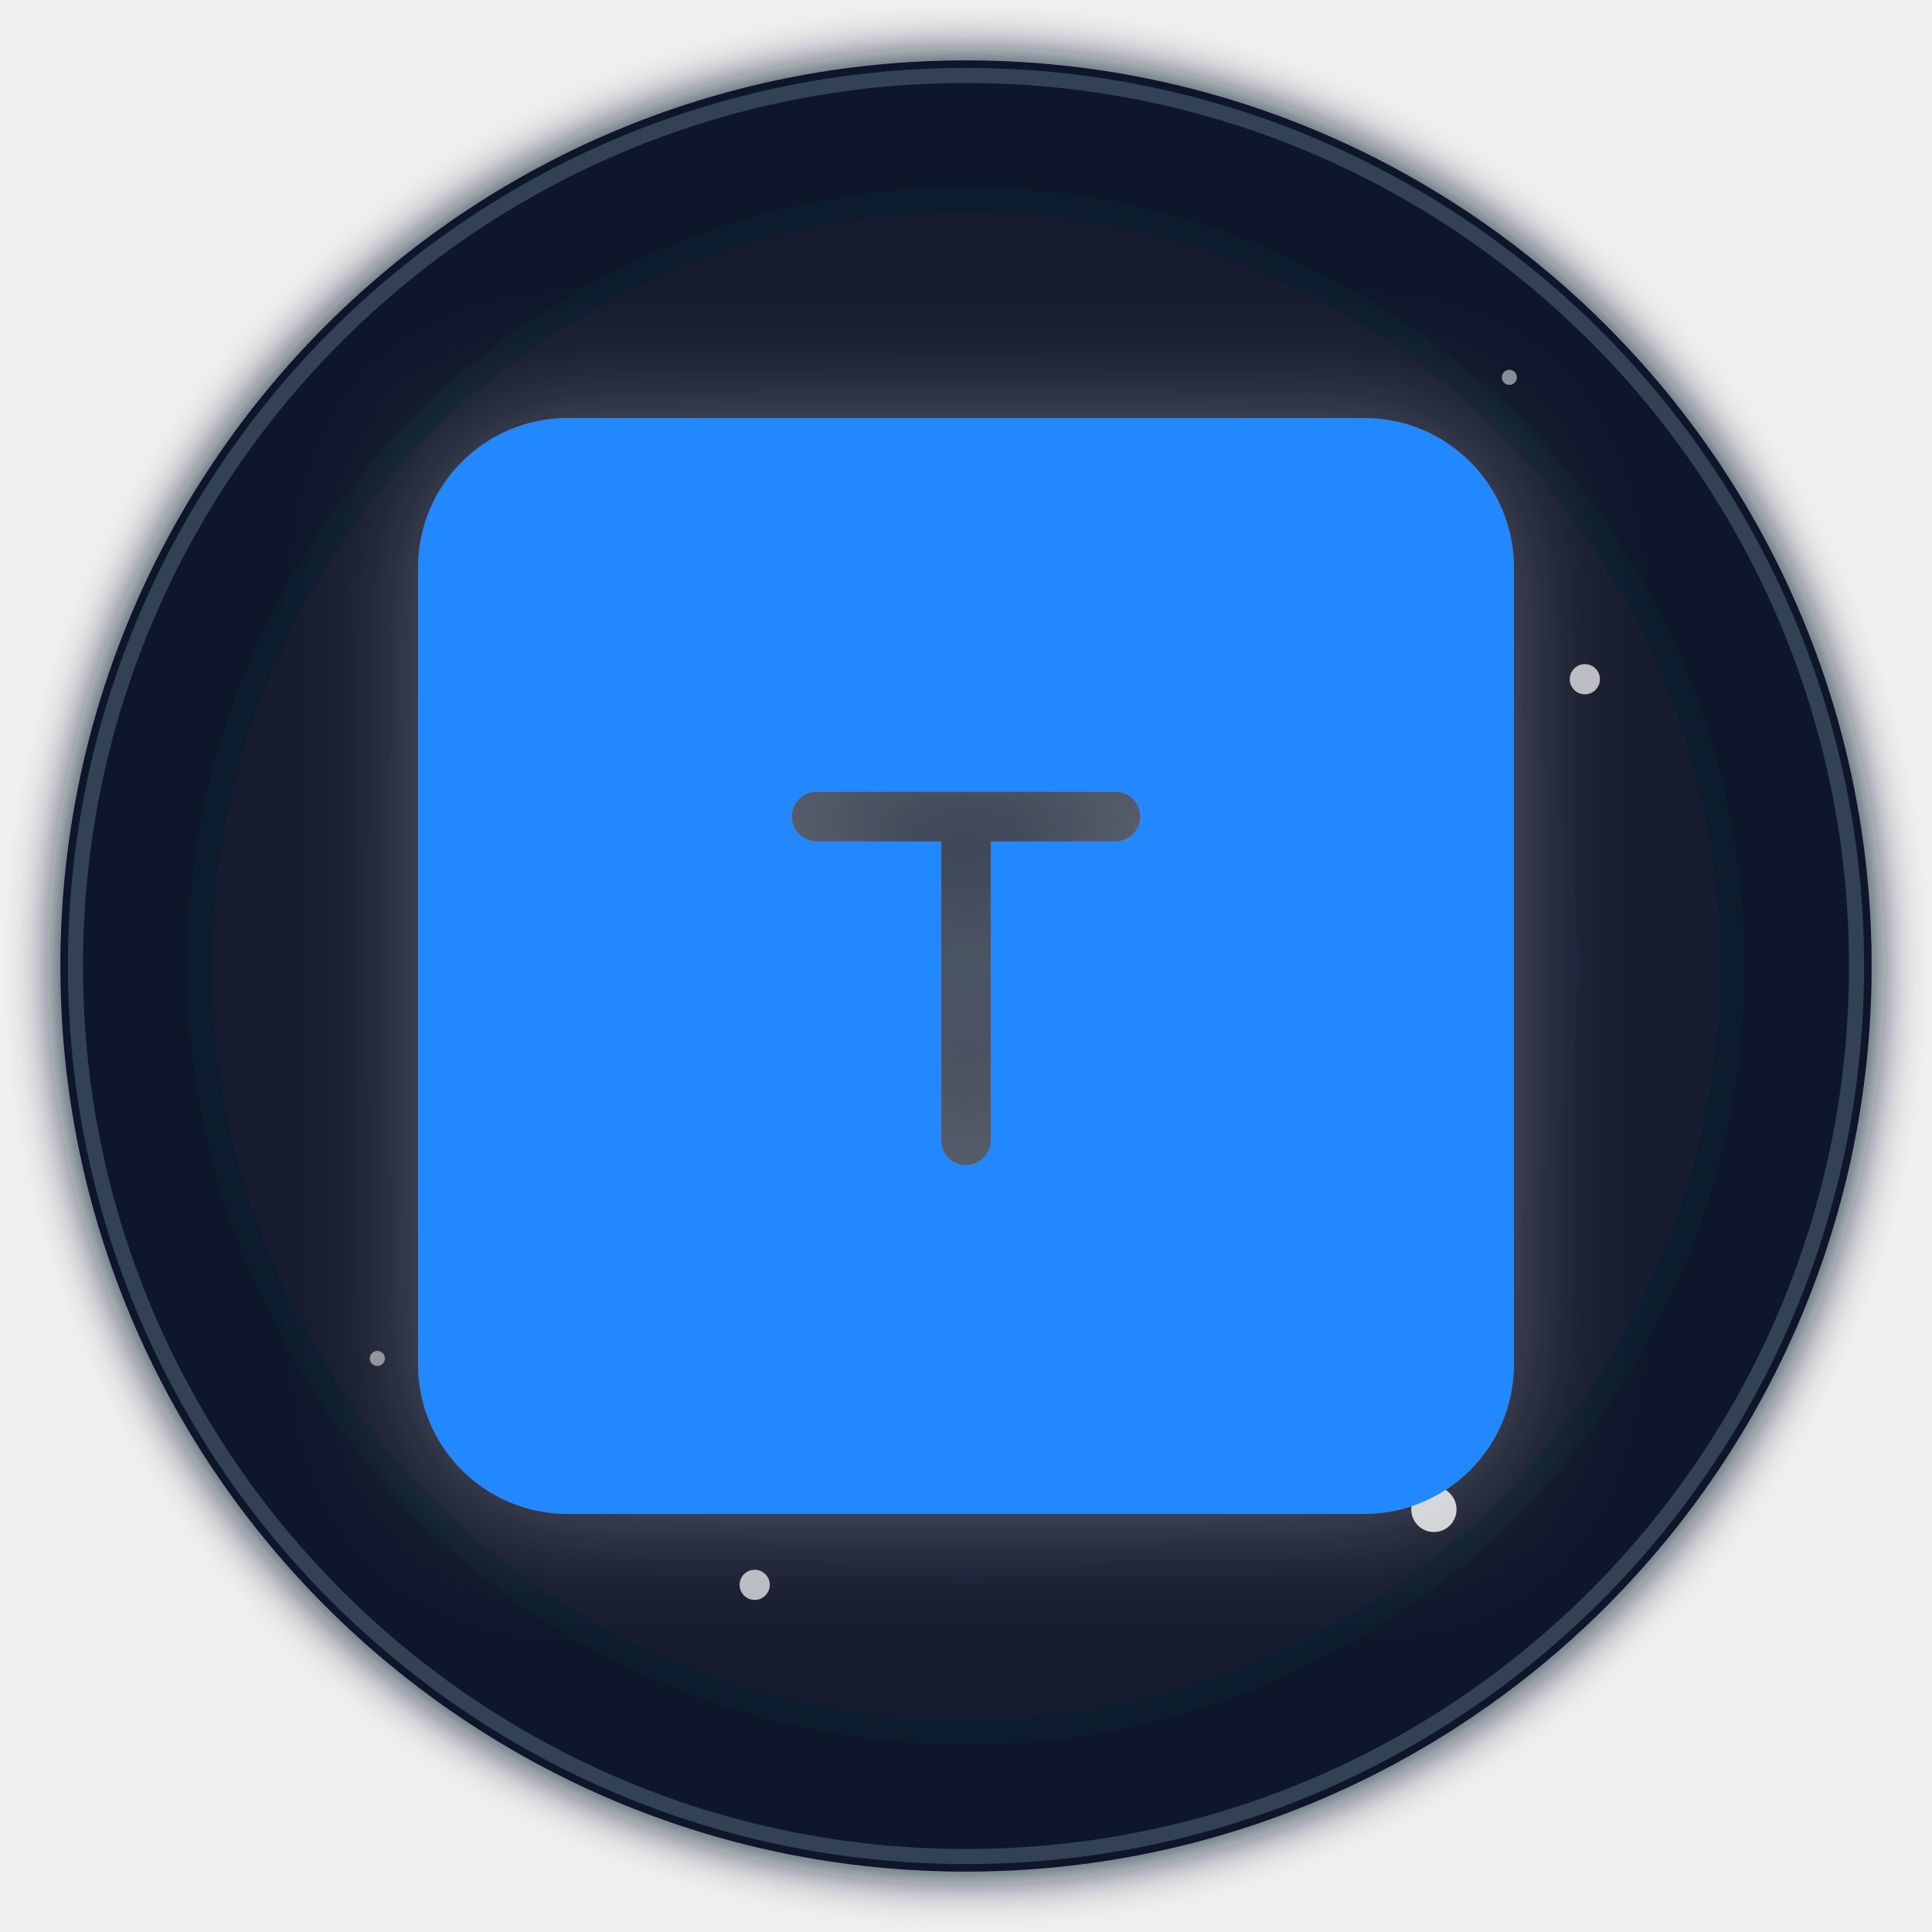
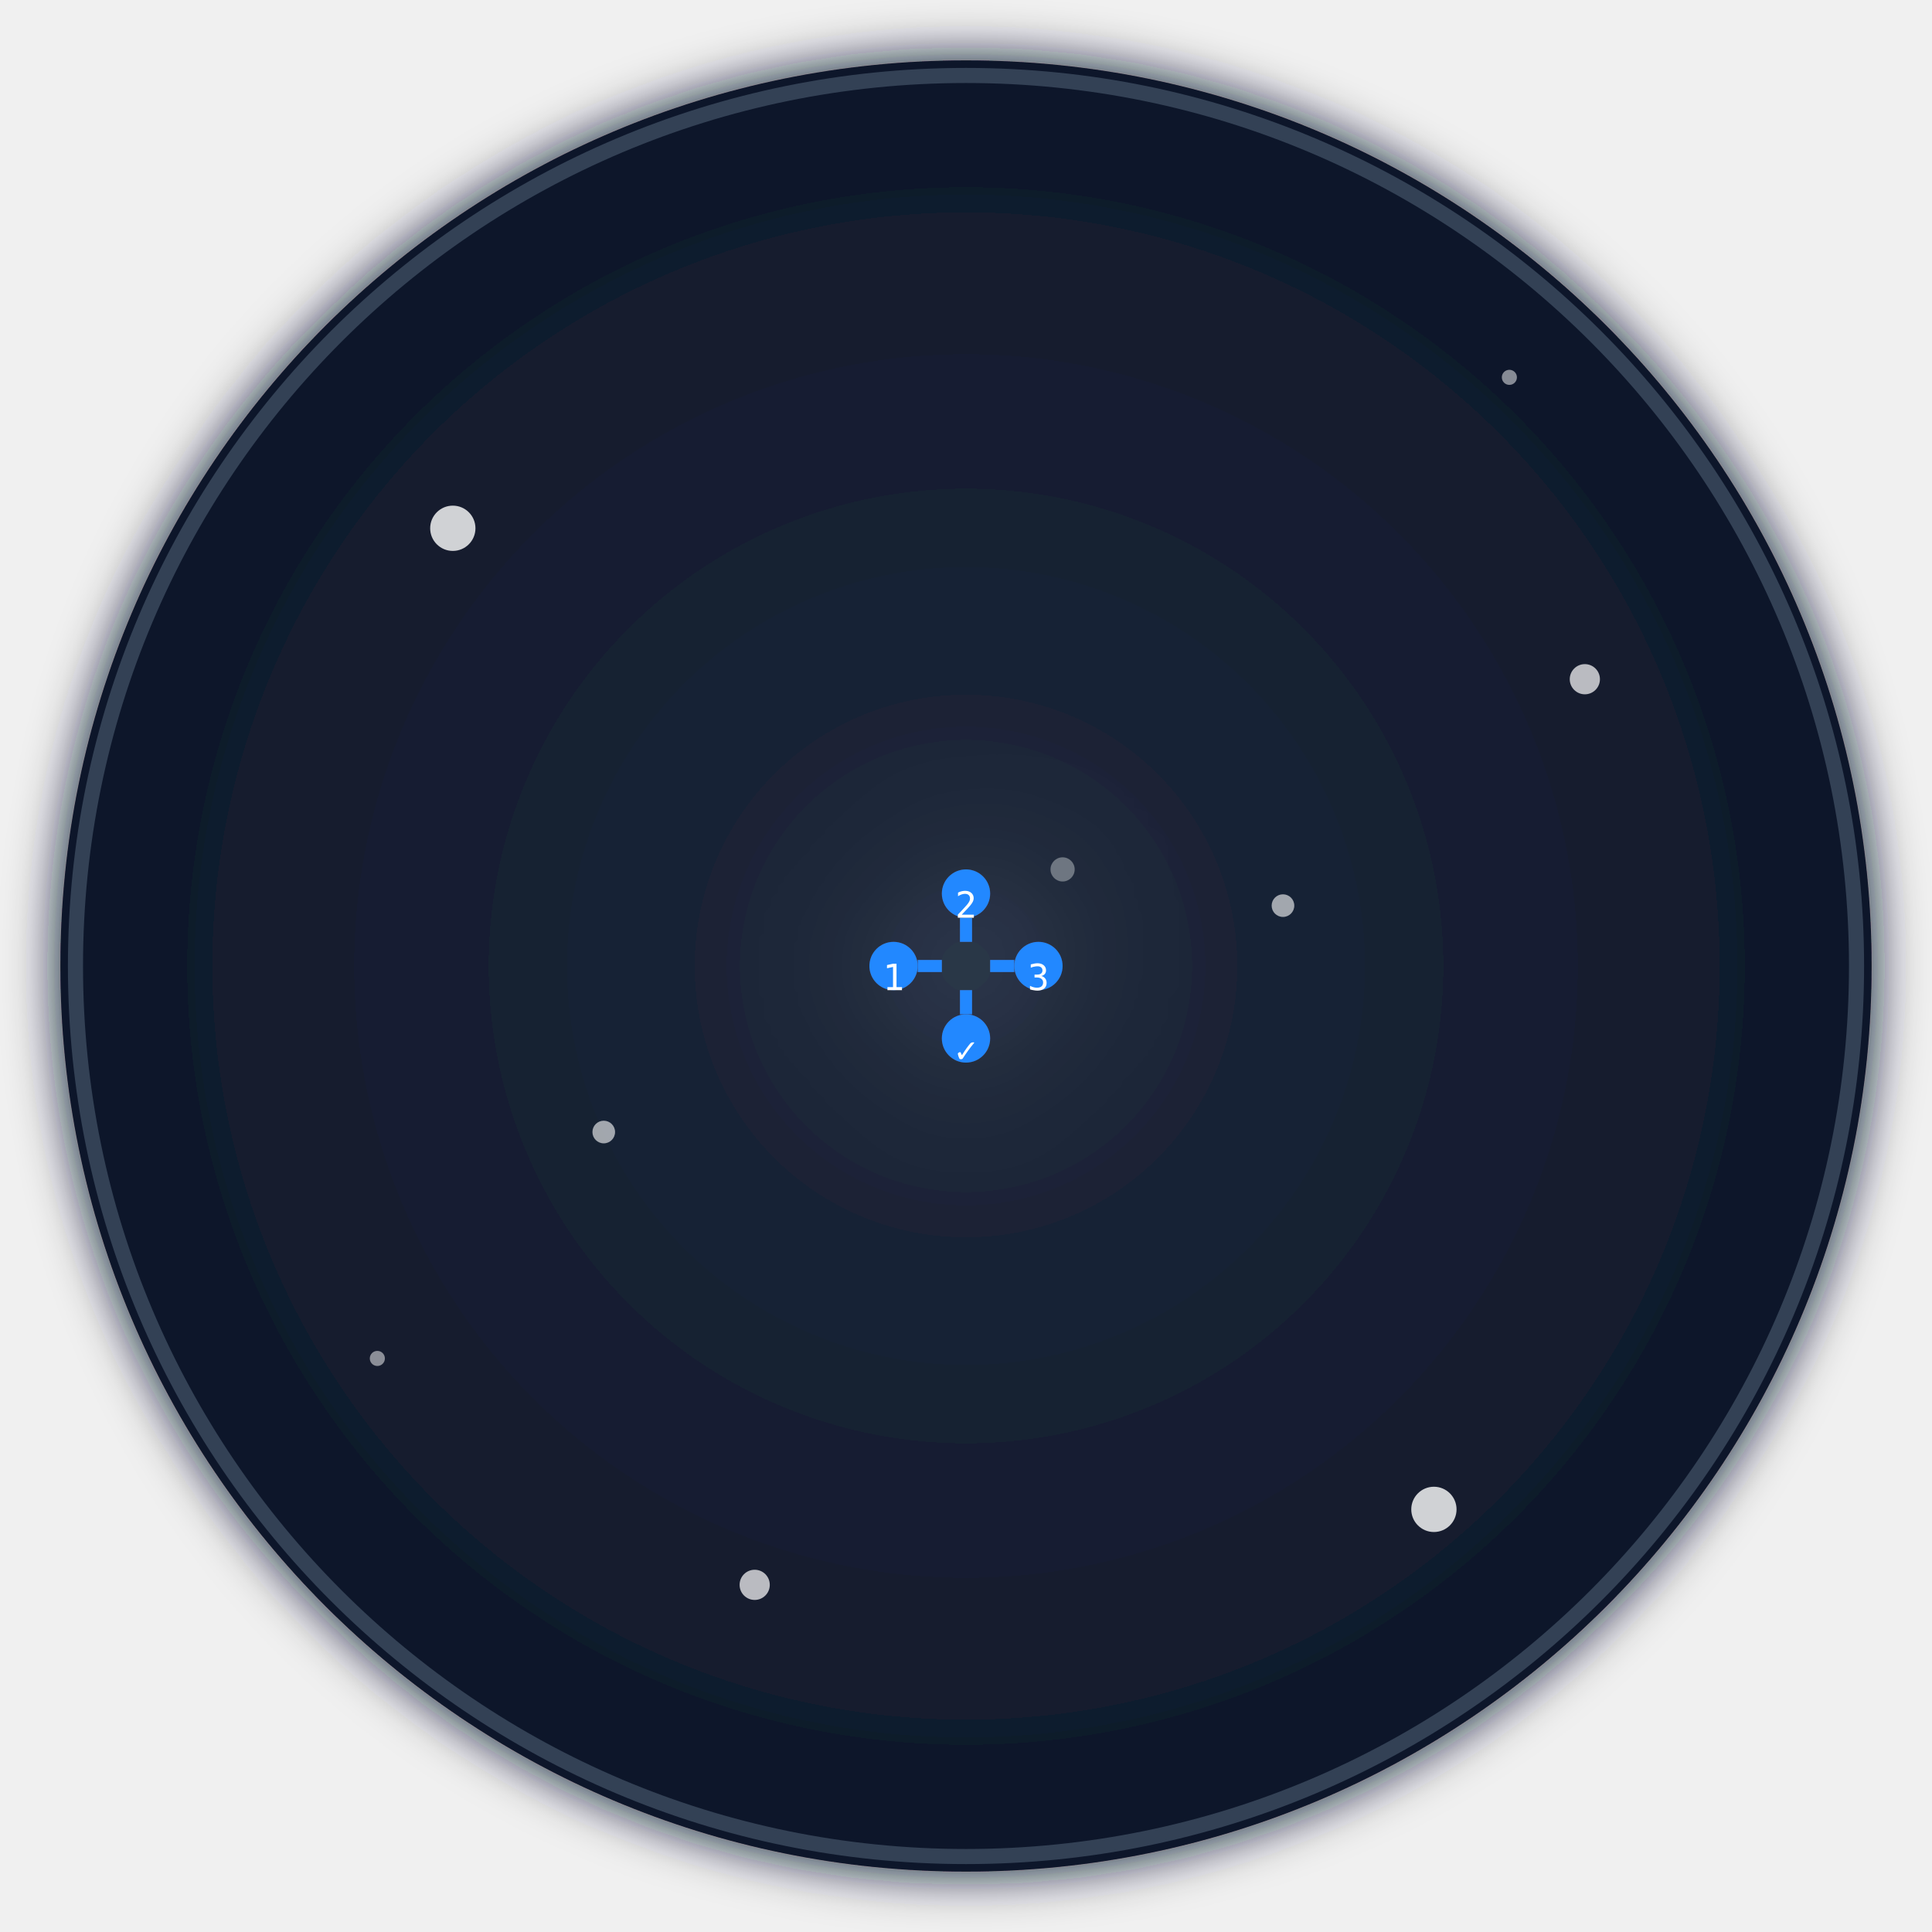
<svg xmlns="http://www.w3.org/2000/svg" width="256" height="256" viewBox="0 0 256 256" fill="none">
  <defs>
    <radialGradient id="grad1" cx="50%" cy="50%" r="50%" fx="50%" fy="50%">
      <stop offset="0%" style="stop-color:#1e293b;stop-opacity:1" />
      <stop offset="100%" style="stop-color:#0f172a;stop-opacity:1" />
    </radialGradient>
    <filter id="glow">
      <feGaussianBlur stdDeviation="3.5" result="coloredBlur" />
      <feMerge>
        <feMergeNode in="coloredBlur" />
        <feMergeNode in="SourceGraphic" />
      </feMerge>
    </filter>
  </defs>
  <circle cx="128" cy="128" r="120" fill="url(#grad1)" filter="url(#glow)" />
  <circle cx="128" cy="128" r="118" fill="transparent" stroke="#334155" stroke-width="2" />
  <circle cx="60" cy="70" r="3" fill="white" opacity="0.8" />
  <circle cx="190" cy="200" r="3" fill="white" opacity="0.8" />
  <circle cx="100" cy="210" r="2" fill="white" opacity="0.7" />
  <circle cx="210" cy="90" r="2" fill="white" opacity="0.7" />
  <circle cx="80" cy="150" r="1.5" fill="white" opacity="0.6" />
  <circle cx="170" cy="120" r="1.5" fill="white" opacity="0.6" />
  <circle cx="50" cy="180" r="1" fill="white" opacity="0.5" />
  <circle cx="200" cy="50" r="1" fill="white" opacity="0.5" />
  <g style="filter: drop-shadow(0 0 8px rgba(255, 255, 255, 0.3));">
-     <g transform="translate(128, 128) scale(6.6) translate(-12, -12)">
-       <path d="M4 1a3 3 0 0 0-3 3v16a3 3 0 0 0 3 3h16a3 3 0 0 0 3-3V4a3 3 0 0 0-3-3H4zm11.5 8a.5.5 0 0 1-.5.5h-2.5v6a.5.5 0 0 1-1 0V9.5h-2.5a.5.5 0 0 1 0-1h6a.5.5 0 0 1 .5.5z" fill="#2088ff" />
+     <g transform="translate(128, 128) scale(0.8) translate(-24, -24)">
+       <g>
+         <circle cx="12" cy="24" r="4" fill="#2088FF" />
+         <circle cx="24" cy="12" r="4" fill="#2088FF" />
+         <circle cx="36" cy="24" r="4" fill="#2088FF" />
+         <circle cx="24" cy="36" r="4" fill="#2088FF" />
+         <line x1="16" y1="24" x2="20" y2="24" stroke="#2088FF" stroke-width="2" />
+         <line x1="28" y1="24" x2="32" y2="24" stroke="#2088FF" stroke-width="2" />
+         <line x1="24" y1="16" x2="24" y2="20" stroke="#2088FF" stroke-width="2" />
+         <line x1="24" y1="28" x2="24" y2="32" stroke="#2088FF" stroke-width="2" />
+         <text x="12" y="28" font-family="monospace" font-size="6" fill="white" text-anchor="middle">1</text>
+         <text x="24" y="16" font-family="monospace" font-size="6" fill="white" text-anchor="middle">2</text>
+         <text x="36" y="28" font-family="monospace" font-size="6" fill="white" text-anchor="middle">3</text>
+         <text x="24" y="40" font-family="monospace" font-size="6" fill="white" text-anchor="middle">✓</text>
+         <circle cx="40" cy="8" r="2" fill="#6E7681" />
+       </g>
    </g>
  </g>
</svg>
